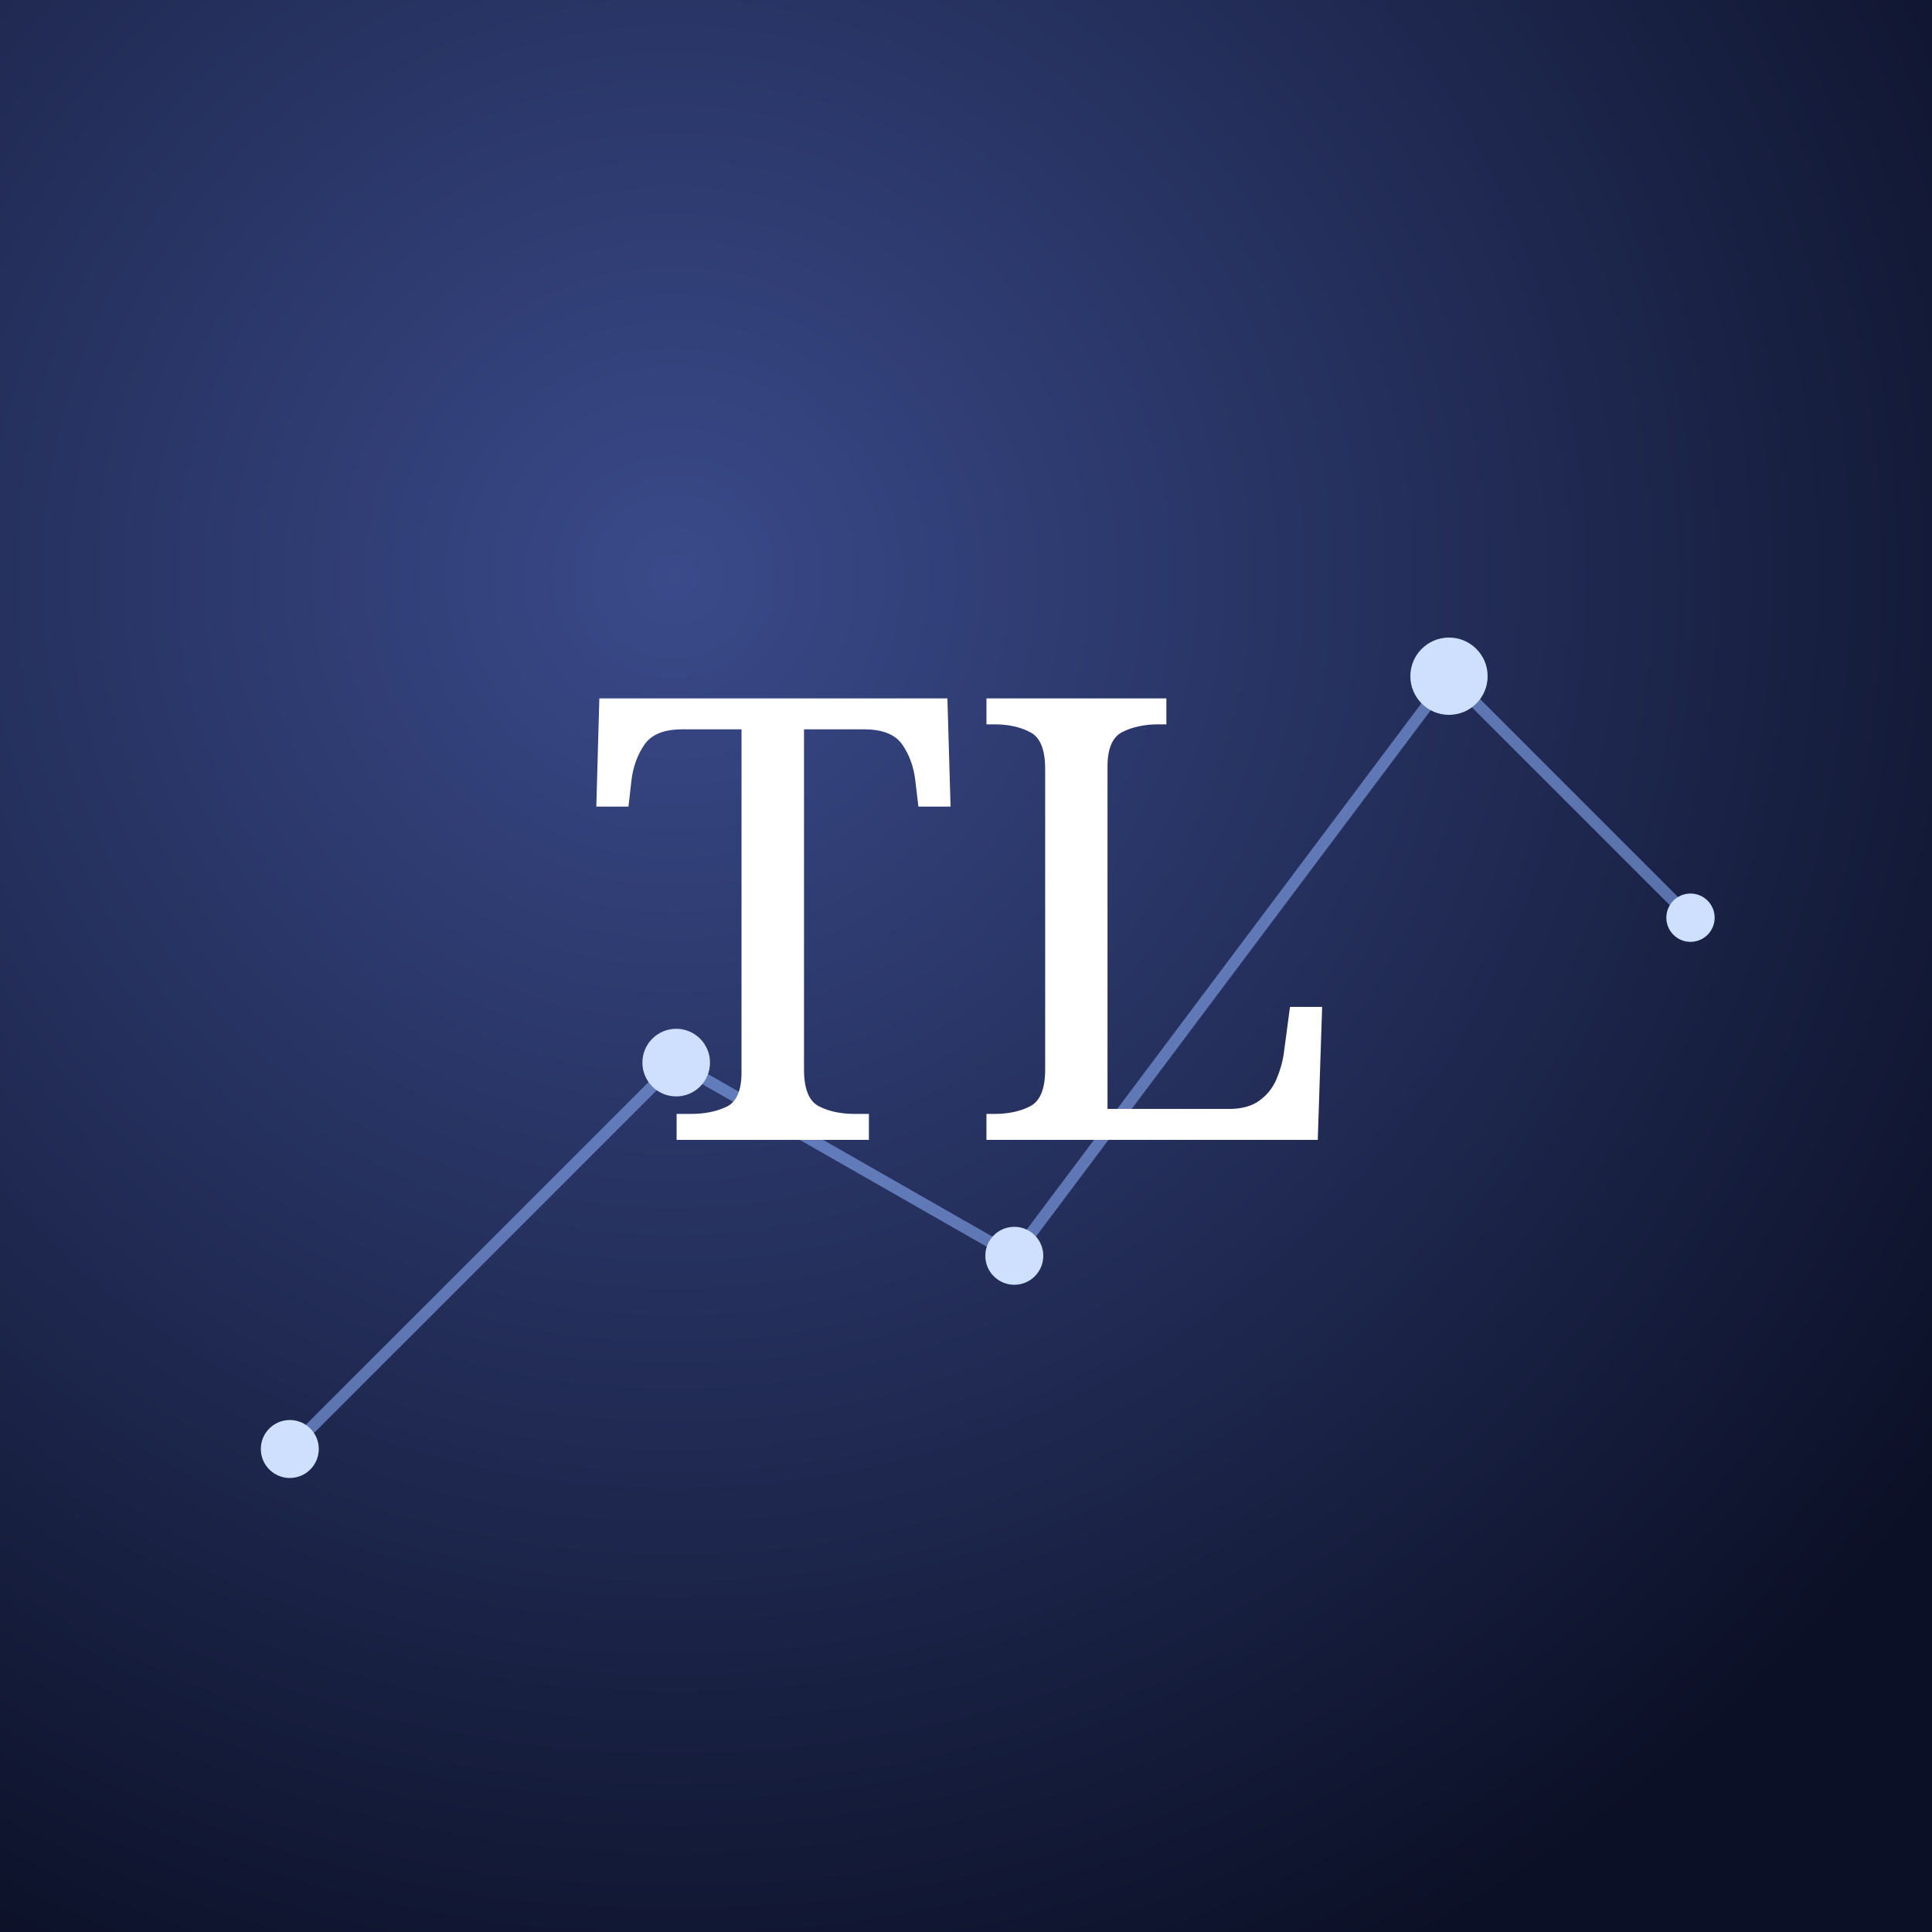
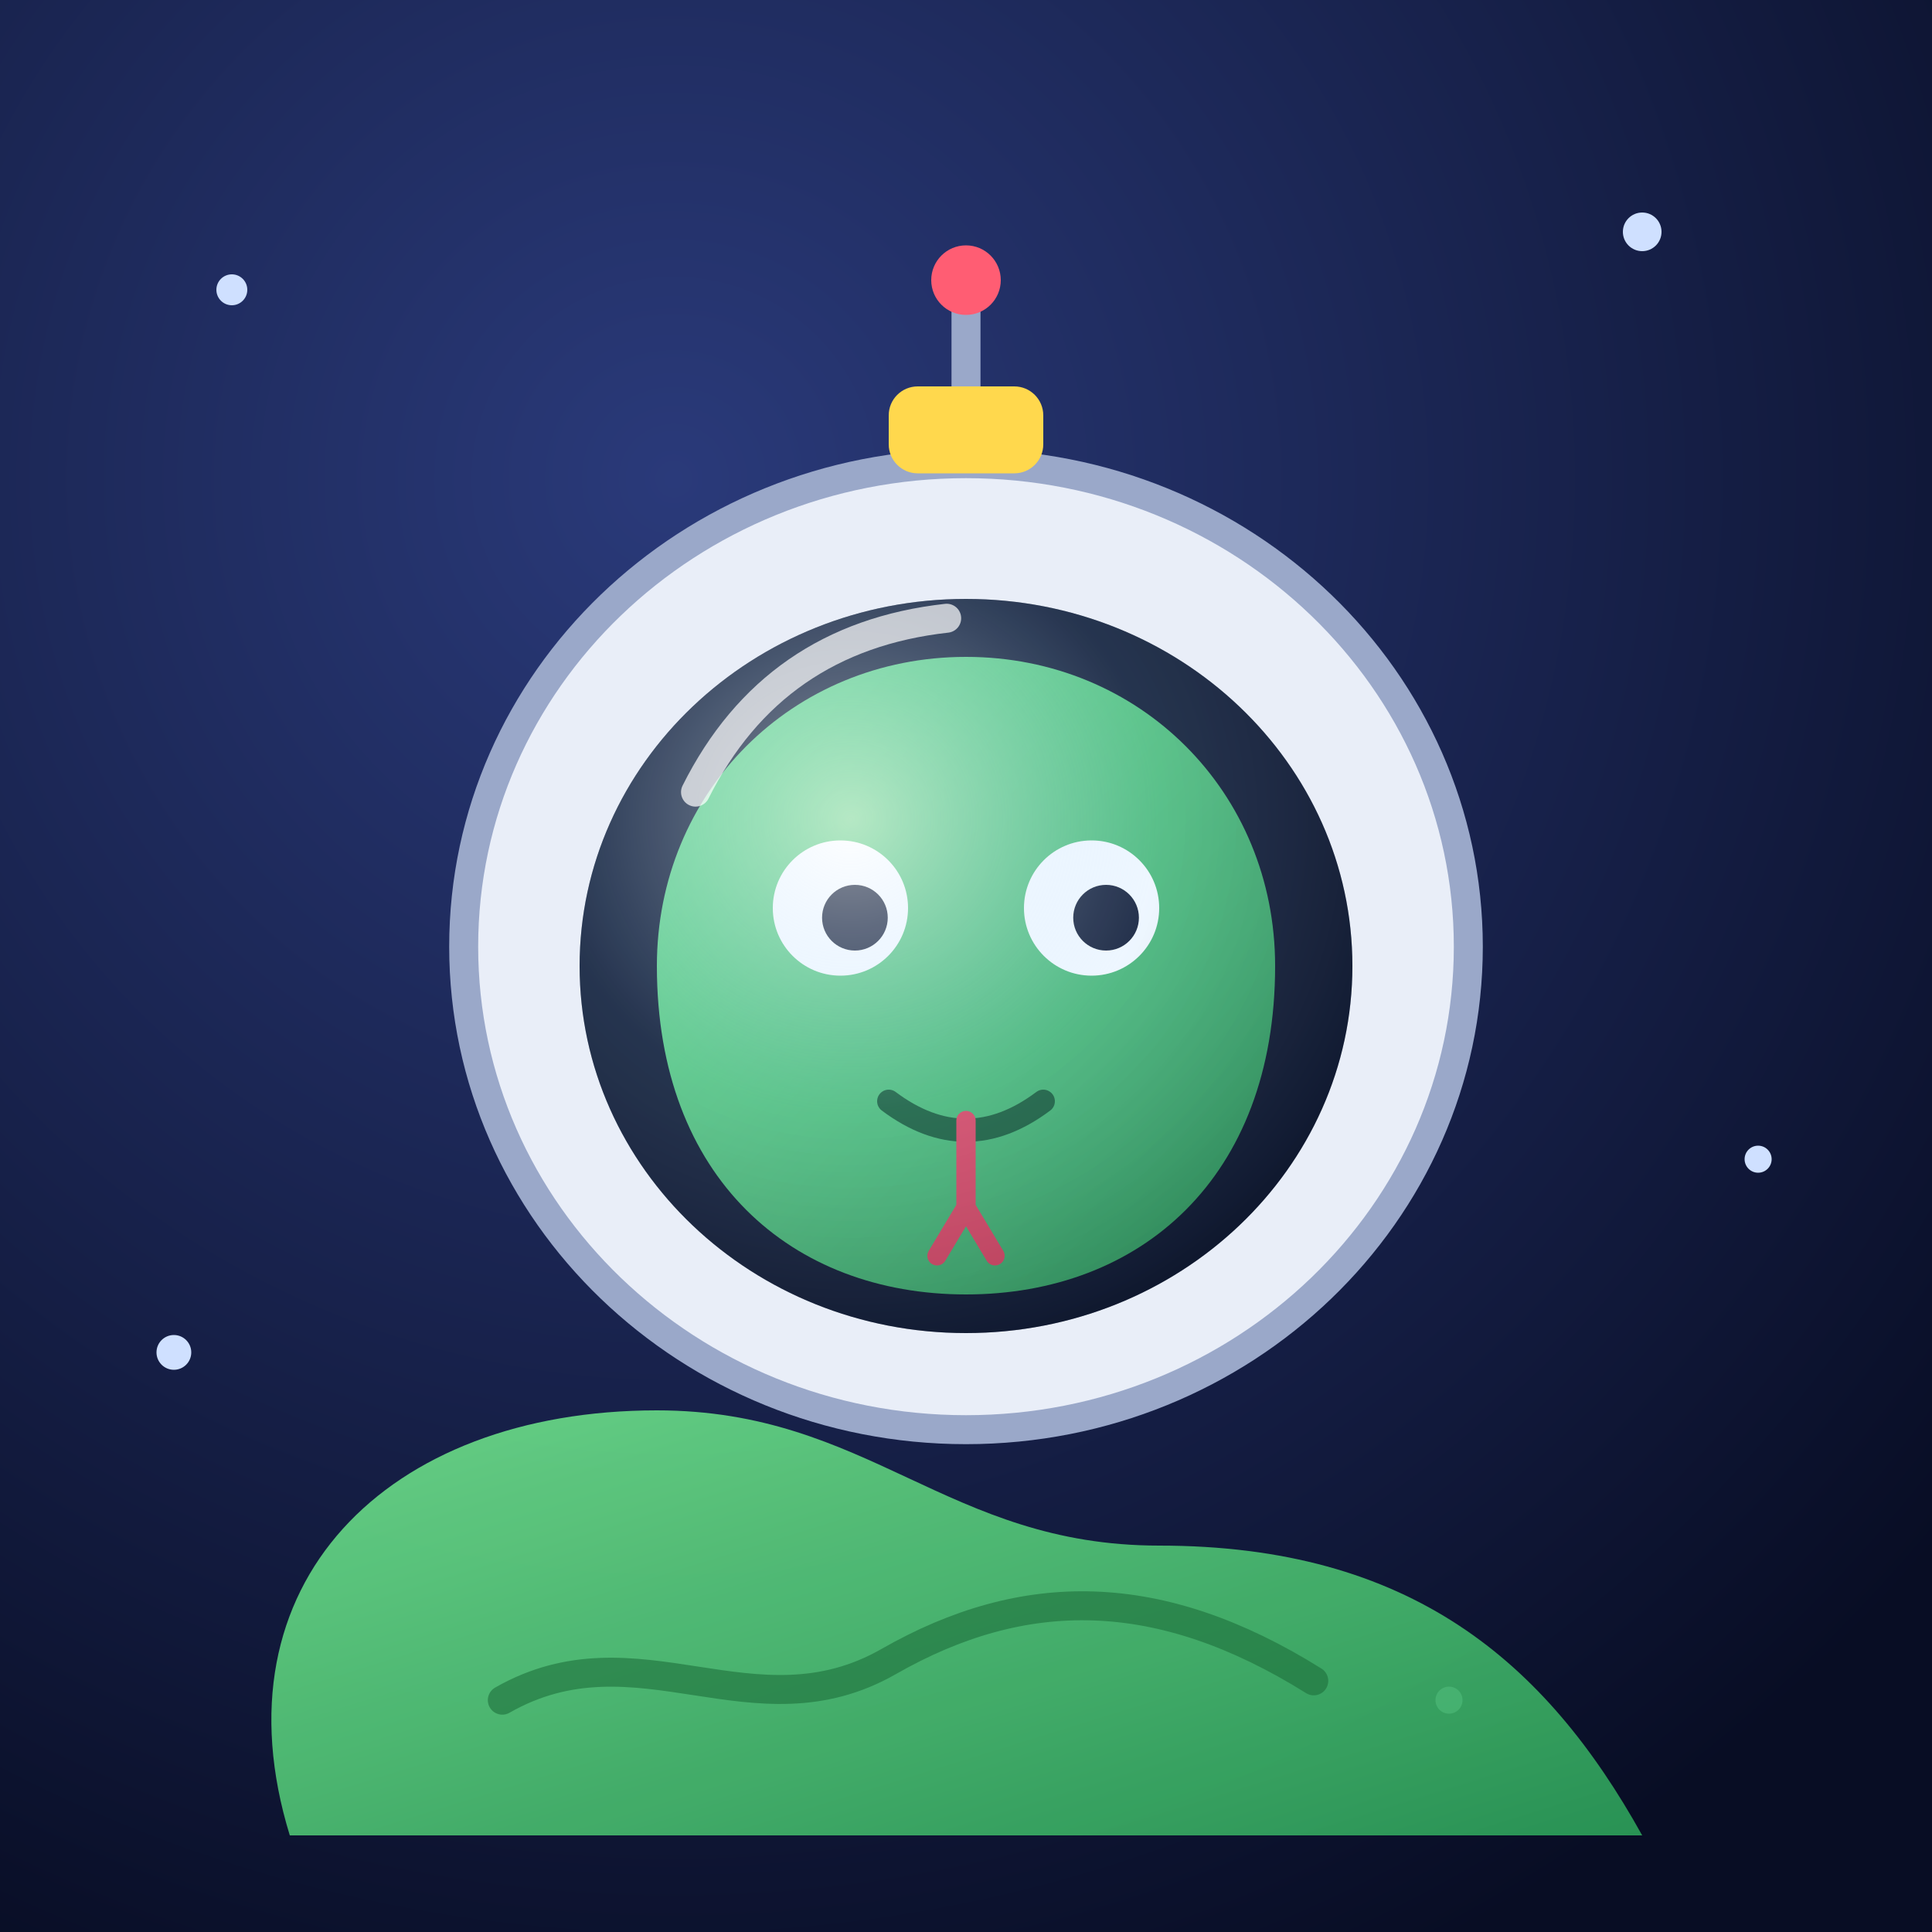
<svg xmlns="http://www.w3.org/2000/svg" viewBox="0 0 200 200">
  <defs>
-     <radialGradient id="g" cx="35%" cy="30%" r="80%">
-       <stop offset="0" stop-color="#3a4a8a" />
-       <stop offset="1" stop-color="#0b1026" />
+     <radialGradient id="bg" cx="35%" cy="25%" r="85%">
+       <stop offset="0" stop-color="#2a3a7a" />
+       <stop offset="1" stop-color="#080d24" />
+     </radialGradient>
+     <linearGradient id="sk" x1="0" y1="0" x2="1" y2="1">
+       <stop offset="0" stop-color="#6fe08c" />
+       <stop offset="1" stop-color="#2b9d58" />
+     </linearGradient>
+     <radialGradient id="gl" cx="35%" cy="30%" r="80%">
+       <stop offset="0" stop-color="#ffffff" stop-opacity=".55" />
+       <stop offset=".5" stop-color="#9fd0ff" stop-opacity=".18" />
+       <stop offset="1" stop-color="#0b1026" stop-opacity=".25" />
    </radialGradient>
  </defs>
-   <rect width="200" height="200" fill="url(#g)" />
-   <g stroke="#8fb4ff" stroke-width="1.2" opacity=".55" fill="none">
-     <path d="M30 150 70 110 105 130 150 70 175 95" />
+   <rect width="200" height="200" fill="url(#bg)" />
+   <g fill="#cfe0ff">
+     <circle cx="24" cy="30" r="1.6" />
+     <circle cx="170" cy="24" r="2" />
+     <circle cx="182" cy="120" r="1.4" />
+     <circle cx="18" cy="140" r="1.8" />
+     <circle cx="150" cy="176" r="1.4" />
  </g>
-   <g fill="#cfe0ff">
-     <circle cx="30" cy="150" r="3" />
-     <circle cx="70" cy="110" r="3.5" />
-     <circle cx="105" cy="130" r="3" />
-     <circle cx="150" cy="70" r="4" />
-     <circle cx="175" cy="95" r="2.5" />
-   </g>
-   <text x="100" y="118" text-anchor="middle" font-family="Georgia,serif" font-size="64" fill="#fff">TL</text>
+   <path d="M30 190c-8-26 10-44 38-44 22 0 30 14 52 14 26 0 40 12 50 30z" fill="url(#sk)" opacity=".92" />
+   <path d="M52 176c14-8 26 4 40-4s28-8 44 2" stroke="#1d6e3b" stroke-width="3" fill="none" stroke-linecap="round" opacity=".6" />
+   <ellipse cx="100" cy="98" rx="52" ry="50" fill="#e9eef8" />
+   <ellipse cx="100" cy="98" rx="52" ry="50" fill="none" stroke="#9aa8c9" stroke-width="3" />
+   <ellipse cx="100" cy="100" rx="40" ry="38" fill="#0b1228" />
+   <path d="M68 100c0-18 14-32 32-32s32 14 32 32c0 22-14 34-32 34s-32-12-32-34z" fill="url(#sk)" />
+   <circle cx="87" cy="94" r="7" fill="#fff" />
+   <circle cx="113" cy="94" r="7" fill="#fff" />
+   <circle cx="88.5" cy="95" r="3.4" fill="#0b1026" />
+   <circle cx="114.5" cy="95" r="3.4" fill="#0b1026" />
+   <path d="M92 114q8 6 16 0" stroke="#145a30" stroke-width="2.4" fill="none" stroke-linecap="round" />
+   <path d="M100 116l0 9m0 0-3 5m3-5 3 5" stroke="#e0405a" stroke-width="2" fill="none" stroke-linecap="round" />
+   <ellipse cx="100" cy="100" rx="40" ry="38" fill="url(#gl)" />
+   <path d="M72 82q8-16 26-18" stroke="#fff" stroke-width="3" fill="none" stroke-linecap="round" opacity=".7" />
+   <rect x="92" y="40" width="16" height="9" rx="3" fill="#ffd84d" />
+   <path d="M100 40v-8" stroke="#9aa8c9" stroke-width="3" />
+   <circle cx="100" cy="29" r="3.6" fill="#ff5d73" />
</svg>
